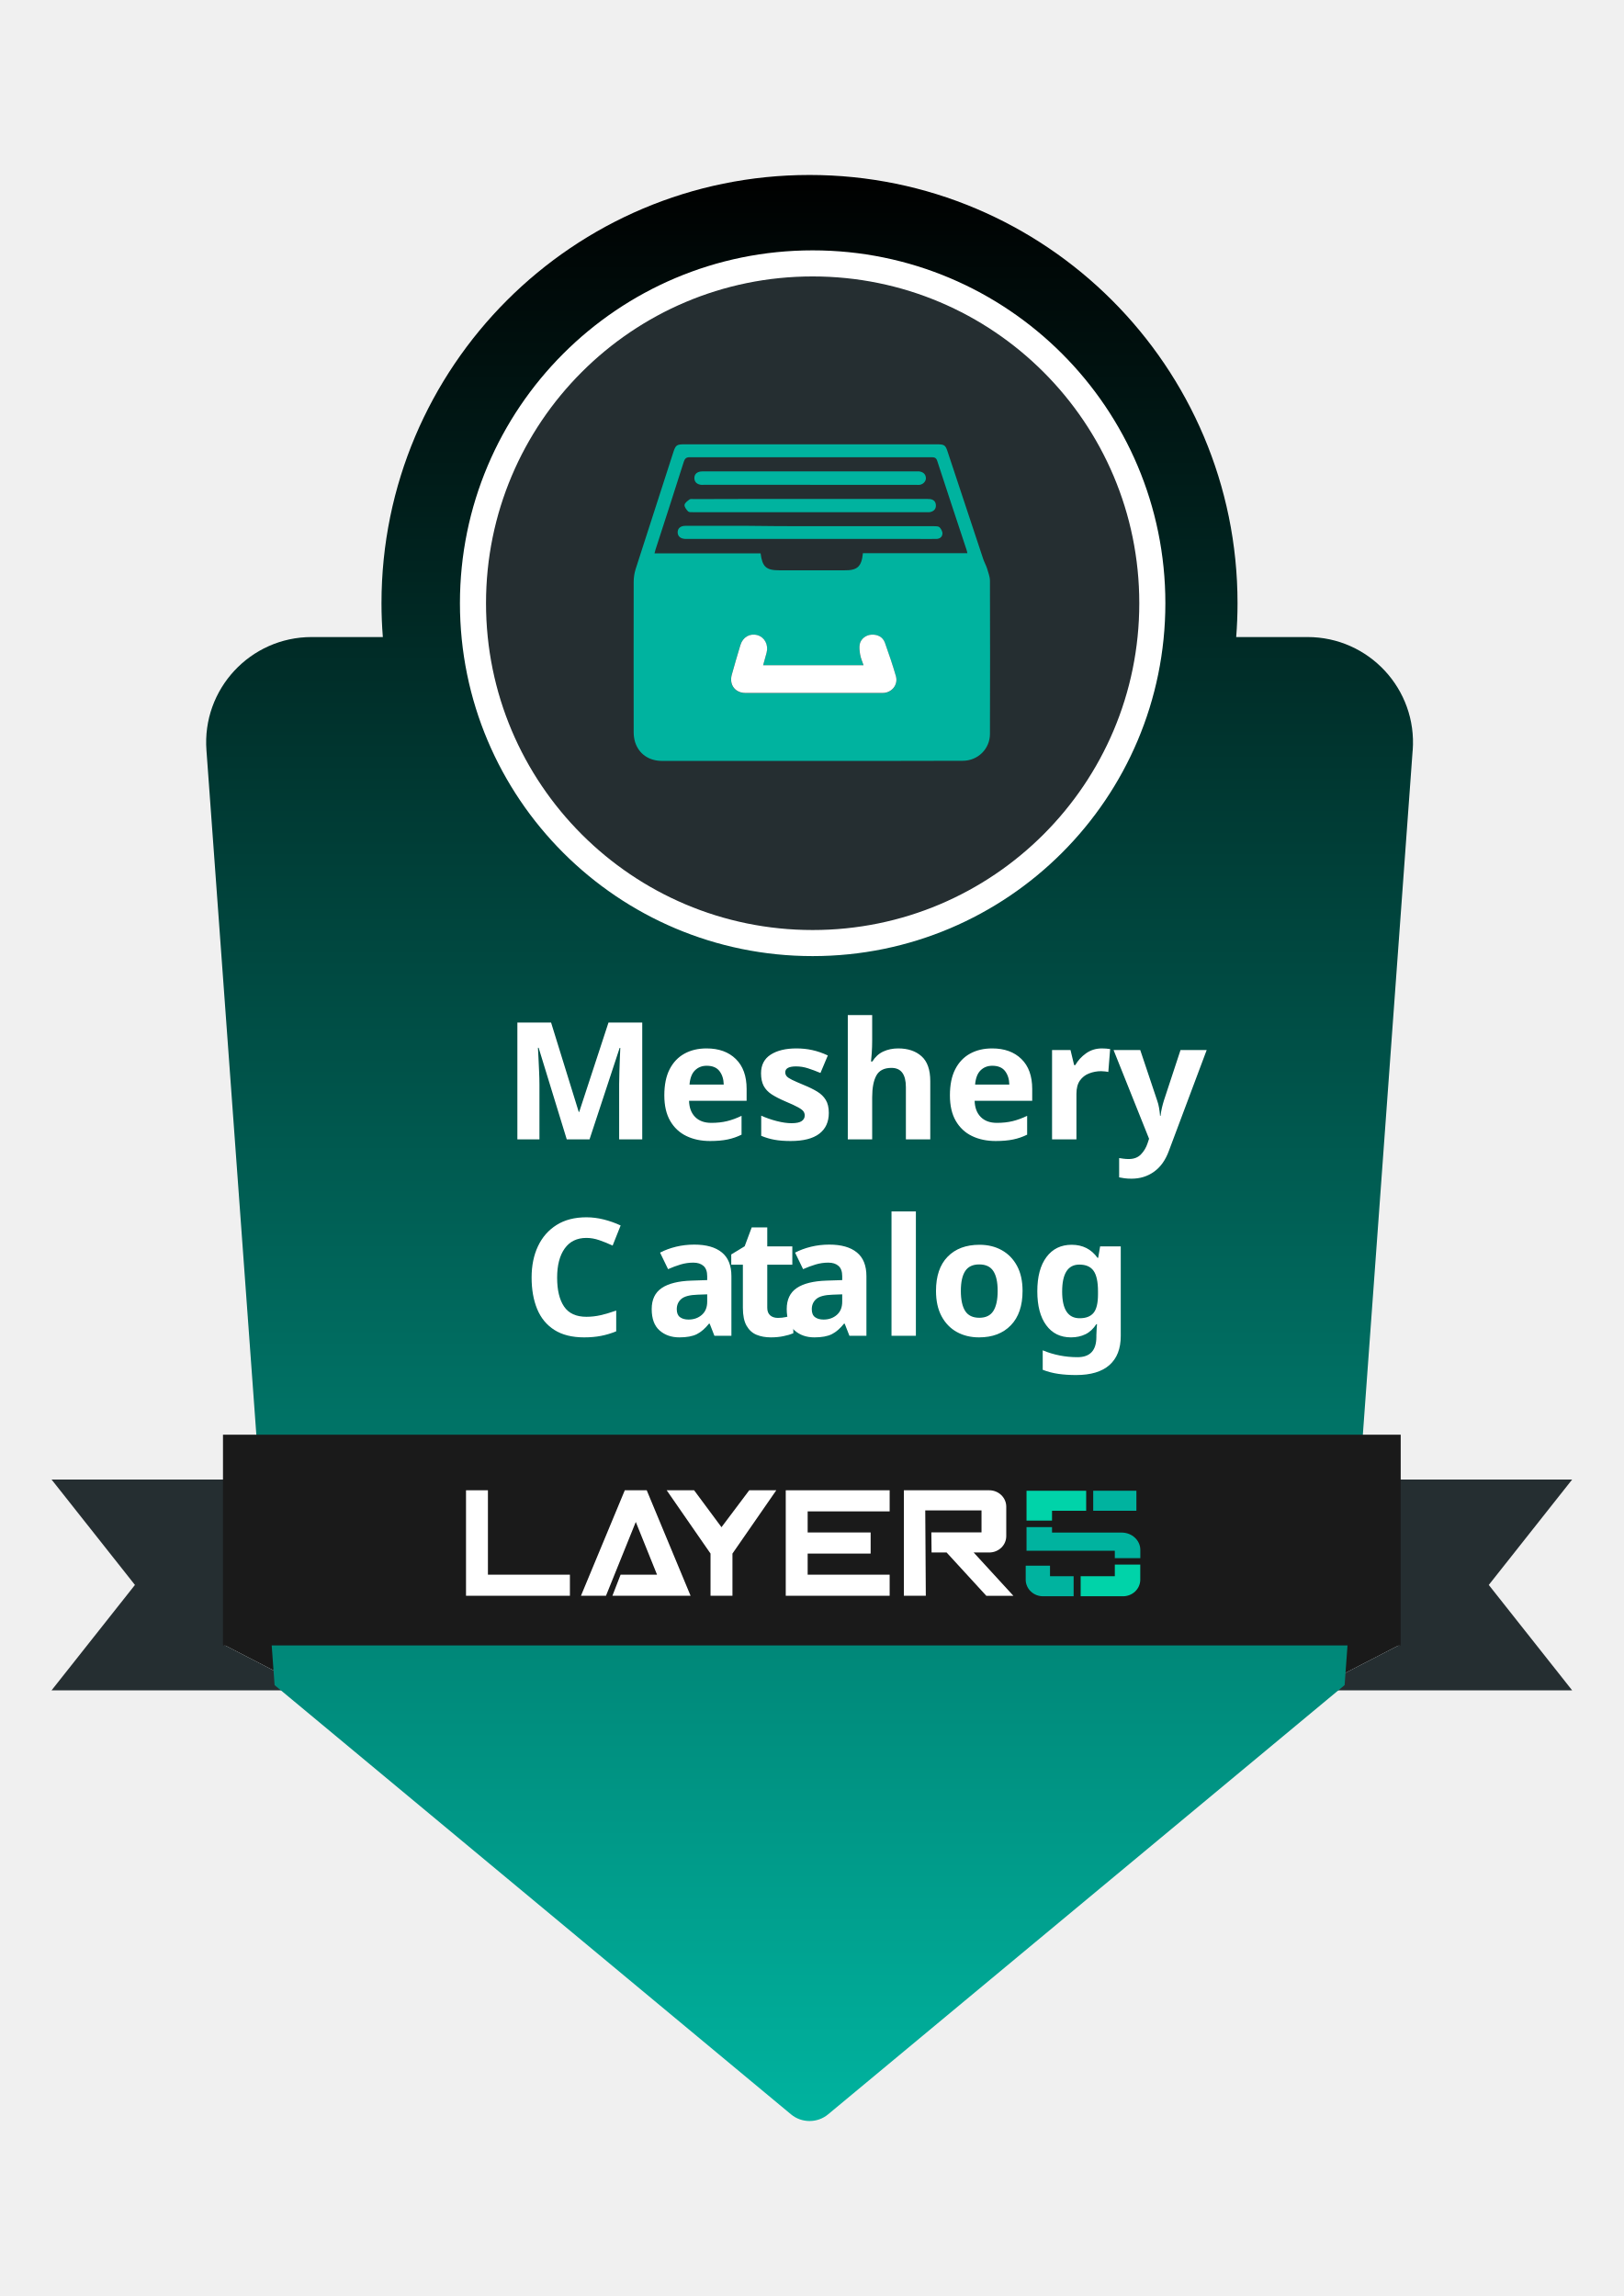
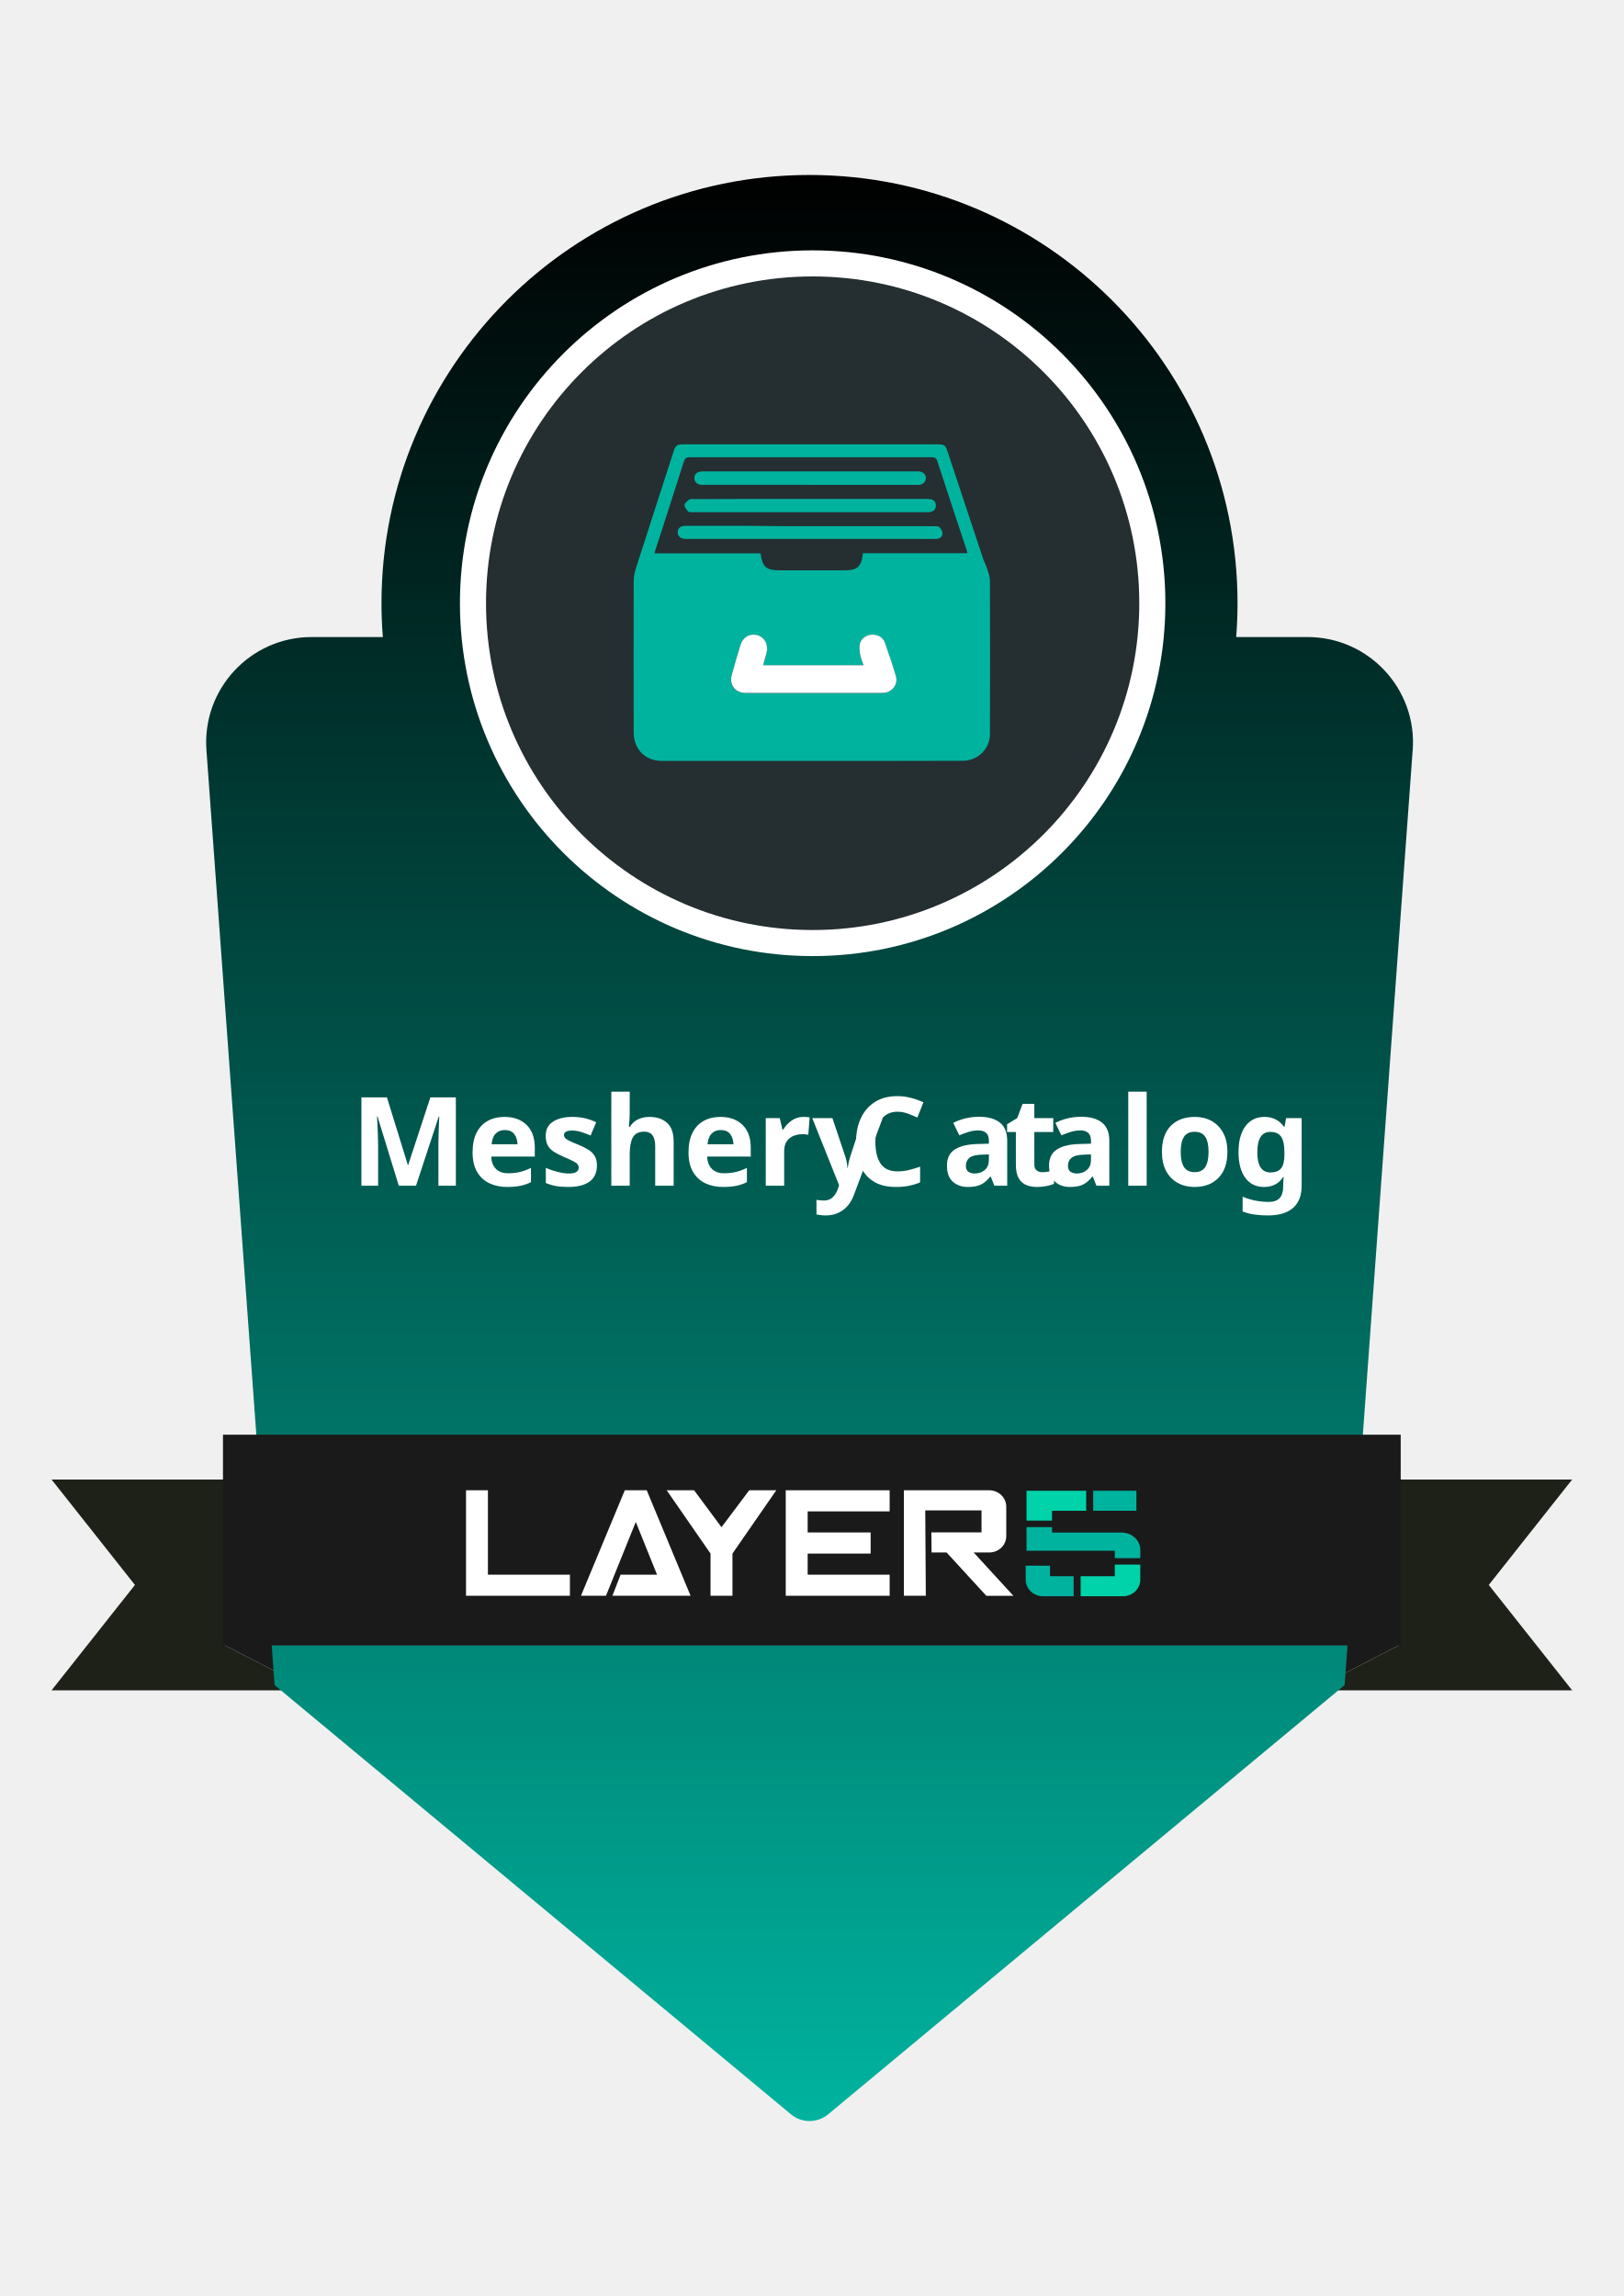
<svg xmlns="http://www.w3.org/2000/svg" id="Layer_1" data-name="Layer 1" viewBox="0 0 595.28 841.89">
  <defs>
    <style>
      .cls-1 {
        fill: #00b39f;
      }

      .cls-2, .cls-3 {
        fill: #fff;
      }

-       .cls-4, .cls-5 {
-         fill: #252e31;
+       .cls-4 {
+         clip-path: url(#clippath-1);
+       }
+ 
+       .cls-5 {
+         fill: #00d3a9;
      }

      .cls-6 {
+         clip-path: url(#clippath);
+       }
+ 
+       .cls-7 {
+         fill: #a20e30;
+       }
+ 
+       .cls-8 {
+         fill: #1e2117;
+       }
+ 
+       .cls-9 {
+         fill: none;
+       }
+ 
+       .cls-10 {
+         fill: #252e31;
+         stroke: #fff;
+         stroke-width: 9.56px;
+       }
+ 
+       .cls-11 {
        letter-spacing: 0em;
      }

-       .cls-7 {
-         clip-path: url(#clippath-1);
-       }
- 
-       .cls-8 {
-         fill: #00d3a9;
-       }
- 
-       .cls-9 {
+       .cls-12 {
        letter-spacing: 0em;
-       }
- 
-       .cls-10 {
-         clip-path: url(#clippath);
-       }
- 
-       .cls-11 {
-         fill: #a20e30;
-       }
- 
-       .cls-12 {
-         fill: none;
-       }
- 
-       .cls-5 {
-         stroke: #fff;
-         stroke-width: 9.56px;
      }

      .cls-13 {
        fill: #1a1a1a;
      }

      .cls-14 {
        fill: url(#linear-gradient);
      }

      .cls-3 {
        font-family: QanelasSoft-SemiBold, 'Qanelas Soft';
-         font-size: 60px;
+         font-size: 45.37px;
        font-weight: 600;
      }
    </style>
    <clipPath id="clippath">
-       <rect class="cls-12" x="18.91" y="64.17" width="557.47" height="713.56" />
+       <rect class="cls-9" x="18.91" y="64.17" width="557.46" height="713.56" />
    </clipPath>
    <linearGradient id="linear-gradient" x1="296.79" y1="779.83" x2="296.79" y2="66.28" gradientTransform="translate(0 844) scale(1 -1)" gradientUnits="userSpaceOnUse">
      <stop offset="0" stop-color="#000" />
      <stop offset="1" stop-color="#00b39f" />
    </linearGradient>
    <clipPath id="clippath-1">
-       <rect class="cls-12" x="232.33" y="162.92" width="130.61" height="116.09" />
+       <rect class="cls-9" x="232.33" y="162.92" width="130.61" height="116.09" />
    </clipPath>
  </defs>
  <g id="Meshery_Catalog" data-name="Meshery Catalog">
-     <g class="cls-10">
+     <g class="cls-6">
      <g>
        <path class="cls-13" d="m480.86,602.94v16.86l32.66-16.86h-32.66Z" />
        <path class="cls-13" d="m114.42,619.8v-16.86h-32.66l32.66,16.86Z" />
-         <path class="cls-4" d="m576.37,542.52H18.91l30.56,38.64-30.56,38.64h95.51l-32.66-16.86h32.66v-19.01h366.44v19.01h32.66l-32.66,16.86h95.51l-30.56-38.64,30.56-38.64Z" />
+         <path class="cls-8" d="m576.37,542.52H18.91l30.56,38.64-30.56,38.64h95.51l-32.66-16.86h32.66v-19.01h366.44v19.01h32.66l-32.66,16.86h95.51l-30.56-38.64,30.56-38.64Z" />
        <path class="cls-14" d="m517.9,275.16l-24.94,342.73-189.33,157.36c-3.92,3.3-9.75,3.3-13.67,0l-189.29-157.36-24.98-342.73c-1.69-22.44,16.06-41.57,38.57-41.57h26.1c-.33-4.09-.5-8.22-.5-12.4,0-86.74,70.28-157.03,156.92-157.03s156.92,70.29,156.92,157.03c0,4.17-.17,8.31-.49,12.4h26.14c22.51,0,40.26,19.13,38.57,41.57Z" />
-         <path class="cls-5" d="m297.93,345.8c68.78,0,124.53-55.79,124.53-124.61s-55.75-124.61-124.53-124.61-124.53,55.79-124.53,124.61,55.75,124.61,124.53,124.61Z" />
-         <g class="cls-7">
+         <path class="cls-10" d="m297.93,345.8c68.78,0,124.53-55.79,124.53-124.61s-55.75-124.61-124.53-124.61-124.53,55.79-124.53,124.61,55.75,124.61,124.53,124.61Z" />
+         <g class="cls-4">
          <g>
            <path class="cls-1" d="m297.7,279.01h-54.95c-4.86,0-8.53-2.56-9.92-6.91-.32-1.09-.51-2.3-.51-3.46,0-18.43-.06-36.93,0-55.36,0-1.54.25-3.07.69-4.54,4.61-14.34,9.22-28.61,13.83-42.88.88-2.69,1.26-2.94,4.11-2.94h92.52c2.78,0,3.16.26,3.98,2.82,4.36,13.06,8.65,26.18,13.01,39.23.38,1.15,1.01,2.24,1.39,3.39.44,1.54,1.08,3.07,1.08,4.61.06,18.69.06,37.44,0,56.13,0,5.5-4.42,9.86-9.98,9.86-18.44.06-36.82.06-55.26.06Zm18.69-76.16h38.27c-.12-.58-.19-.9-.32-1.28-3.6-10.88-7.2-21.7-10.74-32.58-.38-1.22-1.14-1.34-2.15-1.34h-88.55c-1.26,0-1.83.45-2.21,1.66-3.41,10.75-6.88,21.5-10.36,32.19-.13.45-.25.9-.38,1.41h38.9c.63,4.93,2.02,6.21,6.88,6.21h23.81c4.74.06,6.32-1.28,6.82-6.27Zm-36.63,41.09c.44-1.6.88-3.07,1.26-4.54.76-2.94-.69-5.7-3.35-6.46-2.78-.77-5.37.7-6.25,3.65-1.07,3.58-2.15,7.23-3.16,10.88-1.01,3.65,1.26,6.66,4.99,6.66h50.34c3.28,0,5.75-2.94,4.86-6.14-1.2-4.16-2.59-8.19-4.04-12.29-.76-2.11-2.72-3.07-4.93-2.94-2.02.13-3.85,1.47-4.29,3.46-.25,1.22-.06,2.5.13,3.78.25,1.34.76,2.56,1.26,3.97h-36.82Z" />
            <path class="cls-2" d="m281.03,239.39c-.38,1.47-.82,2.94-1.26,4.54h36.82c-.51-1.41-1.01-2.62-1.26-3.97-.19-1.28-.38-2.56-.13-3.78.44-1.98,2.27-3.33,4.29-3.46,2.21-.13,4.17.83,4.93,2.94,1.45,4.1,2.84,8.13,4.04,12.29.88,3.2-1.58,6.14-4.86,6.14h-50.33c-3.73,0-6-3.01-4.99-6.66,1.01-3.65,2.08-7.3,3.16-10.88.88-2.94,3.47-4.42,6.25-3.65,2.65.77,4.11,3.52,3.35,6.46Z" />
            <path class="cls-1" d="m297.2,192.94h45.16c.69,0,1.64,0,2.08.38.57.58,1.14,1.6,1.07,2.37-.06,1.28-1.07,1.92-2.27,1.92-2.46.06-4.92,0-7.39,0h-84.63c-1.71-.06-2.78-.96-2.78-2.43s1.07-2.37,2.84-2.37h22.74c7.7.13,15.41.13,23.18.13Z" />
            <path class="cls-1" d="m297.01,182.95h42.12c.63,0,1.26,0,1.9.06,1.26.19,2.02.9,2.08,2.24.06,1.34-.69,2.18-2.02,2.5-.51.13-1.07.06-1.58.06h-85.39c-.63,0-1.45.06-1.83-.26-.63-.64-1.39-1.66-1.33-2.37.06-.77,1.07-1.47,1.83-2.05.38-.26,1.14-.13,1.71-.13,14.21-.06,28.36-.06,42.5-.06Z" />
            <path class="cls-1" d="m297.01,177.77h-38.97c-.44,0-.95.06-1.39-.06-1.26-.26-2.08-1.09-2.08-2.43s.82-2.11,2.15-2.37c.38-.06.82-.06,1.26-.06h78.06c.44,0,.82-.06,1.26.06,1.26.26,2.08,1.02,2.15,2.37.06,1.15-.95,2.3-2.28,2.5-.44.06-.82,0-1.26,0h-38.9Z" />
          </g>
        </g>
-         <path class="cls-11" d="m114.42,583.9v19.01h366.44v-19.01H114.42Z" />
+         <path class="cls-7" d="m114.42,583.9v19.01h366.44v-19.01H114.42Z" />
        <path class="cls-13" d="m513.52,603.34H81.75v-77.27h431.77v77.27Z" />
        <path class="cls-2" d="m178.89,546.45h-8.04v38.68h38.09v-7.73h-30.06v-30.95Z" />
        <path class="cls-2" d="m229.06,546.45l-16.07,38.68h9.17l10.93-27.07,7.79,19.34h-13.36l-3,7.73h28.66l-16.08-38.68h-8.03Z" />
        <path class="cls-2" d="m264.51,559.99l-10.04-13.54h-10.05l16.07,23.21v15.47h8.04v-15.47l16.07-23.21h-9.92l-10.17,13.54Z" />
        <path class="cls-2" d="m288.07,552.54v32.59h38.09v-7.73h-30.06v-7.74h23.09v-7.74h-23.09v-7.73h30.06v-7.74h-38.09v6.09Z" />
        <path class="cls-2" d="m339.22,553.83h20.62v8.05h-18.39l.08,7.38h5.51l14.57,15.89h9.92l-14.57-15.89h5.71c.82,0,1.63-.15,2.39-.46s1.45-.74,2.03-1.3c.58-.56,1.04-1.22,1.35-1.95.31-.73.47-1.51.47-2.3v-10.79c0-1.59-.66-3.12-1.83-4.25-1.17-1.13-2.76-1.76-4.42-1.76h-31.28v38.68h8.04l-.21-31.3Z" />
        <path class="cls-1" d="m416.62,546.62h-15.83v7.34h15.83v-7.34Z" />
        <path class="cls-1" d="m418.06,571.34v-3.04c0-3.5-3.06-6.34-6.86-6.34h-25.51v-2h-9.35v8.66h32.37v2.71h9.35Z" />
-         <path class="cls-8" d="m385.69,557.57v-3.6h12.52v-7.34h-21.87v10.94h9.35Z" />
-         <path class="cls-8" d="m408.71,573.7v4.27h-12.52v7.34h15.43c1.68.03,3.29-.59,4.49-1.71,1.21-1.12,1.9-2.65,1.93-4.27v-5.63h-9.33Z" />
+         <path class="cls-5" d="m385.69,557.57v-3.6h12.52v-7.34h-21.87v10.94h9.35Z" />
+         <path class="cls-5" d="m408.71,573.7v4.27h-12.52v7.34h15.43c1.68.03,3.29-.59,4.49-1.71,1.21-1.12,1.9-2.65,1.93-4.27v-5.63h-9.33Z" />
        <path class="cls-1" d="m384.95,574.1v3.87h8.66v7.34h-11.14c-1.68.03-3.29-.59-4.5-1.71-1.2-1.12-1.9-2.66-1.93-4.27v-5.23h8.9Z" />
-         <text class="cls-3" transform="translate(184.27 417.79)">
-           <tspan x="0" y="0">Meshery</tspan>
-           <tspan class="cls-6" x="7.14" y="72">C</tspan>
-           <tspan x="52.14" y="72">a</tspan>
-           <tspan class="cls-9" x="82.44" y="72">t</tspan>
-           <tspan x="101.64" y="72">alog</tspan>
-         </text>
      </g>
+       <text class="cls-3" transform="translate(128.42 434.78)">
+         <tspan x="0" y="0">Meshery </tspan>
+         <tspan class="cls-12" x="182.81" y="0">C</tspan>
+         <tspan x="216.84" y="0">a</tspan>
+         <tspan class="cls-11" x="239.75" y="0">t</tspan>
+         <tspan x="254.27" y="0">alog</tspan>
+       </text>
    </g>
  </g>
</svg>
